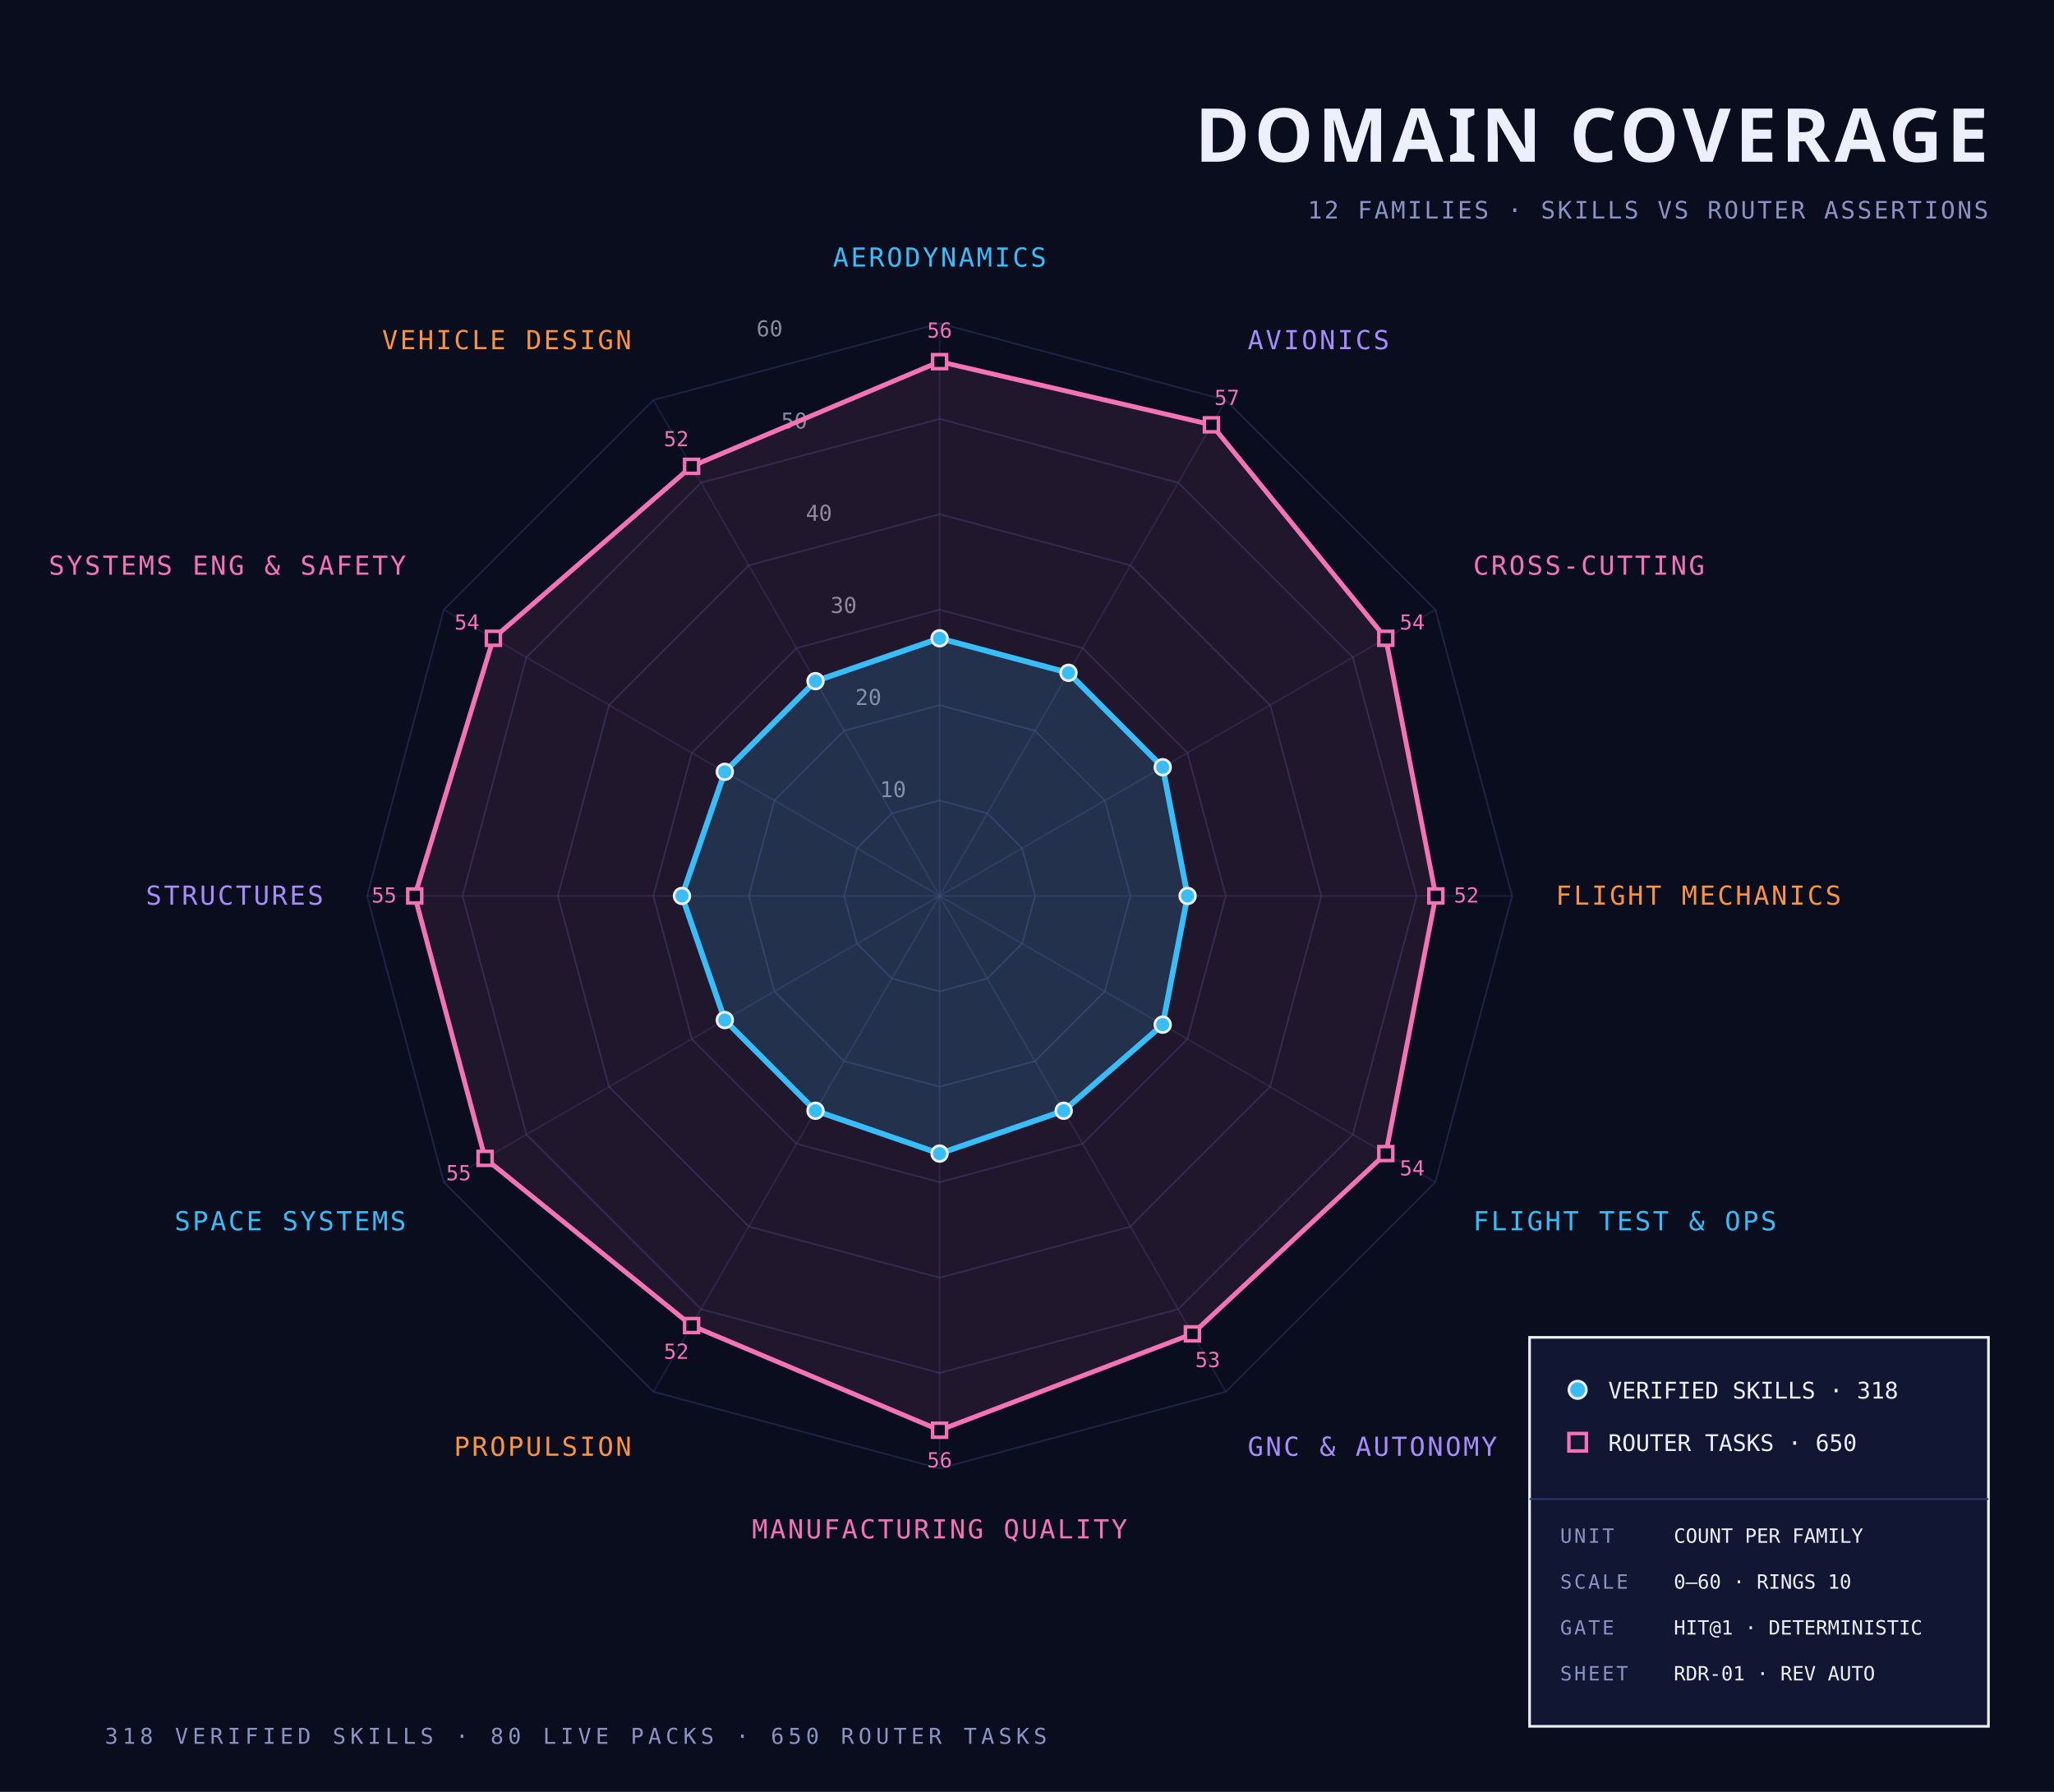
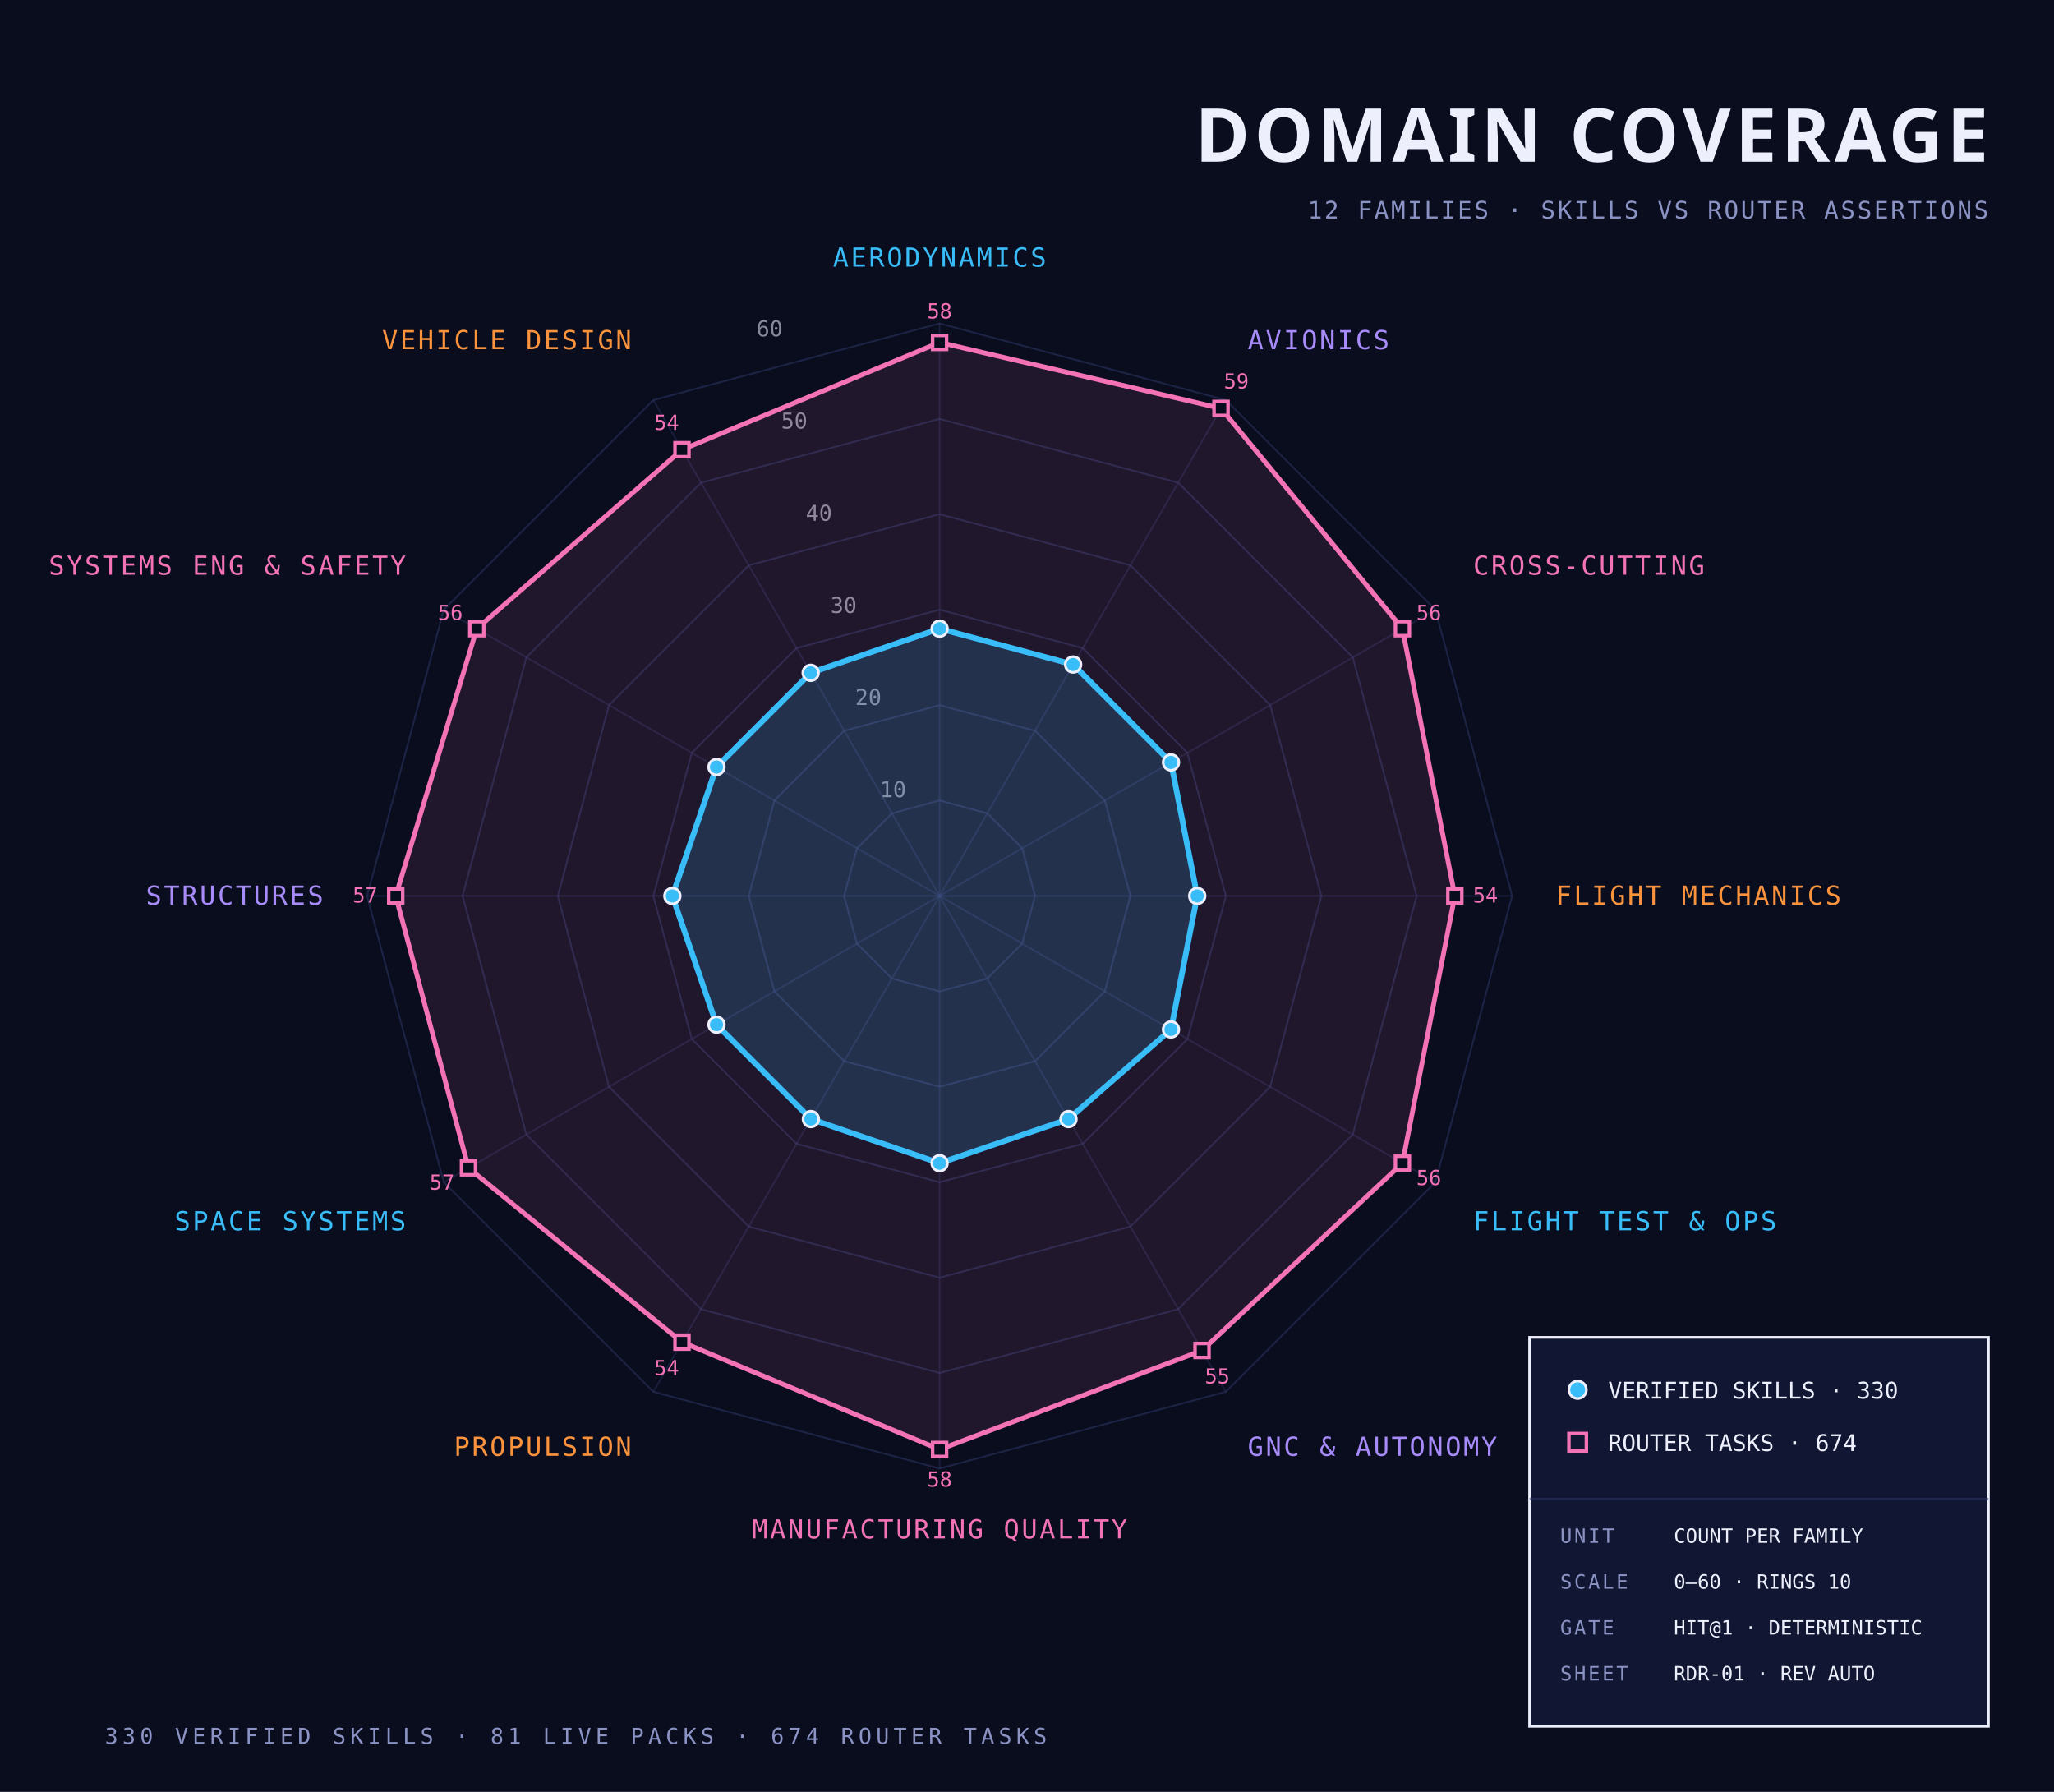
<svg xmlns="http://www.w3.org/2000/svg" width="940" height="820" viewBox="0 0 940 820">
  <style>
    .mono { font-family: "JetBrains Mono", "IBM Plex Mono", "Menlo", monospace; }
    .cond { font-family: "Barlow Condensed", "DIN Condensed", "Arial Narrow", sans-serif; font-weight: 700; text-transform: uppercase; }
    .serif { font-family: "Instrument Serif", Georgia, serif; font-style: italic; }
  </style>
  <rect width="940" height="820" fill="#0a0d1e" />
  <polygon points="430.0,366.3 451.8,372.2 467.8,388.2 473.7,410.0 467.8,431.8 451.8,447.8 430.0,453.7 408.2,447.8 392.2,431.8 386.3,410.0 392.2,388.2 408.2,372.2" fill="none" stroke="#2c3564" stroke-width="0.8" stroke-opacity="0.55" />
  <polygon points="430.0,322.7 473.7,334.4 505.6,366.3 517.3,410.0 505.6,453.7 473.7,485.6 430.0,497.3 386.3,485.6 354.4,453.7 342.7,410.0 354.4,366.3 386.3,334.4" fill="none" stroke="#2c3564" stroke-width="0.8" stroke-opacity="0.55" />
  <polygon points="430.0,279.0 495.5,296.6 543.4,344.5 561.0,410.0 543.4,475.5 495.5,523.4 430.0,541.0 364.5,523.4 316.6,475.5 299.0,410.0 316.6,344.5 364.5,296.6" fill="none" stroke="#2c3564" stroke-width="0.8" stroke-opacity="0.55" />
  <polygon points="430.0,235.3 517.3,258.7 581.3,322.7 604.7,410.0 581.3,497.3 517.3,561.3 430.0,584.7 342.7,561.3 278.7,497.3 255.3,410.0 278.7,322.7 342.7,258.7" fill="none" stroke="#2c3564" stroke-width="0.8" stroke-opacity="0.55" />
  <polygon points="430.0,191.7 539.2,220.9 619.1,300.8 648.3,410.0 619.1,519.2 539.2,599.1 430.0,628.3 320.8,599.1 240.9,519.2 211.7,410.0 240.9,300.8 320.8,220.9" fill="none" stroke="#2c3564" stroke-width="0.8" stroke-opacity="0.55" />
  <polygon points="430.0,148.0 561.0,183.1 656.9,279.0 692.0,410.0 656.9,541.0 561.0,636.9 430.0,672.0 299.0,636.9 203.1,541.0 168.0,410.0 203.1,279.0 299.0,183.1" fill="none" stroke="#2c3564" stroke-width="0.8" stroke-opacity="0.55" />
  <line x1="430" y1="410" x2="430.0" y2="148.0" stroke="#2c3564" stroke-width="0.8" stroke-opacity="0.4" />
  <line x1="430" y1="410" x2="561.0" y2="183.1" stroke="#2c3564" stroke-width="0.8" stroke-opacity="0.4" />
  <line x1="430" y1="410" x2="656.9" y2="279.0" stroke="#2c3564" stroke-width="0.8" stroke-opacity="0.4" />
  <line x1="430" y1="410" x2="692.0" y2="410.0" stroke="#2c3564" stroke-width="0.8" stroke-opacity="0.4" />
  <line x1="430" y1="410" x2="656.9" y2="541.0" stroke="#2c3564" stroke-width="0.8" stroke-opacity="0.4" />
  <line x1="430" y1="410" x2="561.0" y2="636.9" stroke="#2c3564" stroke-width="0.8" stroke-opacity="0.4" />
  <line x1="430" y1="410" x2="430.0" y2="672.0" stroke="#2c3564" stroke-width="0.8" stroke-opacity="0.4" />
  <line x1="430" y1="410" x2="299.0" y2="636.9" stroke="#2c3564" stroke-width="0.8" stroke-opacity="0.4" />
  <line x1="430" y1="410" x2="203.1" y2="541.0" stroke="#2c3564" stroke-width="0.8" stroke-opacity="0.4" />
  <line x1="430" y1="410" x2="168.0" y2="410.0" stroke="#2c3564" stroke-width="0.8" stroke-opacity="0.4" />
  <line x1="430" y1="410" x2="203.1" y2="279.0" stroke="#2c3564" stroke-width="0.8" stroke-opacity="0.4" />
  <line x1="430" y1="410" x2="299.0" y2="183.1" stroke="#2c3564" stroke-width="0.8" stroke-opacity="0.4" />
  <text class="mono" x="414.7" y="364.8" text-anchor="end" font-size="10" fill="#edf0fc" opacity="0.55">10</text>
  <text class="mono" x="403.4" y="322.6" text-anchor="end" font-size="10" fill="#edf0fc" opacity="0.55">20</text>
  <text class="mono" x="392.1" y="280.5" text-anchor="end" font-size="10" fill="#edf0fc" opacity="0.55">30</text>
  <text class="mono" x="380.8" y="238.3" text-anchor="end" font-size="10" fill="#edf0fc" opacity="0.55">40</text>
  <text class="mono" x="369.5" y="196.1" text-anchor="end" font-size="10" fill="#edf0fc" opacity="0.55">50</text>
  <text class="mono" x="358.2" y="153.9" text-anchor="end" font-size="10" fill="#edf0fc" opacity="0.55">60</text>
  <text class="mono" x="430.0" y="122.0" text-anchor="middle" font-size="12" fill="#38bdf8" letter-spacing="1">AERODYNAMICS</text>
  <text class="mono" x="571.0" y="159.8" text-anchor="start" font-size="12" fill="#a78bfa" letter-spacing="1">AVIONICS</text>
  <text class="mono" x="674.2" y="263.0" text-anchor="start" font-size="12" fill="#f472b6" letter-spacing="1">CROSS-CUTTING</text>
  <text class="mono" x="712.0" y="414.0" text-anchor="start" font-size="12" fill="#fb923c" letter-spacing="1">FLIGHT MECHANICS</text>
  <text class="mono" x="674.2" y="563.0" text-anchor="start" font-size="12" fill="#38bdf8" letter-spacing="1">FLIGHT TEST &amp; OPS</text>
  <text class="mono" x="571.0" y="666.2" text-anchor="start" font-size="12" fill="#a78bfa" letter-spacing="1">GNC &amp; AUTONOMY</text>
  <text class="mono" x="430.0" y="704.0" text-anchor="middle" font-size="12" fill="#f472b6" letter-spacing="1">MANUFACTURING QUALITY</text>
  <text class="mono" x="289.0" y="666.2" text-anchor="end" font-size="12" fill="#fb923c" letter-spacing="1">PROPULSION</text>
  <text class="mono" x="185.8" y="563.0" text-anchor="end" font-size="12" fill="#38bdf8" letter-spacing="1">SPACE SYSTEMS</text>
  <text class="mono" x="148.0" y="414.0" text-anchor="end" font-size="12" fill="#a78bfa" letter-spacing="1">STRUCTURES</text>
  <text class="mono" x="185.8" y="263.0" text-anchor="end" font-size="12" fill="#f472b6" letter-spacing="1">SYSTEMS ENG &amp; SAFETY</text>
  <text class="mono" x="289.0" y="159.8" text-anchor="end" font-size="12" fill="#fb923c" letter-spacing="1">VEHICLE DESIGN</text>
-   <polygon points="430.0,165.5 554.5,194.4 634.2,292.1 657.1,410.0 634.2,527.9 545.7,610.4 430.0,654.5 316.5,606.6 222.0,530.1 189.8,410.0 225.8,292.1 316.5,213.4" fill="#f472b6" fill-opacity="0.10" stroke="#f472b6" stroke-width="2.2" />
-   <rect x="426.8" y="162.3" width="6.4" height="6.4" fill="#0a0d1e" stroke="#f472b6" stroke-width="1.6" />
-   <rect x="551.2" y="191.2" width="6.4" height="6.4" fill="#0a0d1e" stroke="#f472b6" stroke-width="1.6" />
-   <rect x="631.0" y="288.9" width="6.4" height="6.4" fill="#0a0d1e" stroke="#f472b6" stroke-width="1.6" />
-   <rect x="653.9" y="406.8" width="6.4" height="6.4" fill="#0a0d1e" stroke="#f472b6" stroke-width="1.6" />
-   <rect x="631.0" y="524.7" width="6.4" height="6.4" fill="#0a0d1e" stroke="#f472b6" stroke-width="1.6" />
-   <rect x="542.5" y="607.2" width="6.4" height="6.4" fill="#0a0d1e" stroke="#f472b6" stroke-width="1.6" />
-   <rect x="426.8" y="651.3" width="6.4" height="6.4" fill="#0a0d1e" stroke="#f472b6" stroke-width="1.6" />
-   <rect x="313.3" y="603.4" width="6.4" height="6.4" fill="#0a0d1e" stroke="#f472b6" stroke-width="1.6" />
-   <rect x="218.8" y="526.9" width="6.4" height="6.4" fill="#0a0d1e" stroke="#f472b6" stroke-width="1.6" />
-   <rect x="186.6" y="406.8" width="6.4" height="6.4" fill="#0a0d1e" stroke="#f472b6" stroke-width="1.6" />
-   <rect x="222.6" y="288.9" width="6.4" height="6.4" fill="#0a0d1e" stroke="#f472b6" stroke-width="1.6" />
-   <rect x="313.3" y="210.2" width="6.4" height="6.4" fill="#0a0d1e" stroke="#f472b6" stroke-width="1.6" />
-   <polygon points="430.0,292.1 489.0,307.9 532.1,351.1 543.5,410.0 532.1,468.9 486.8,508.3 430.0,527.9 373.2,508.3 331.7,466.8 312.1,410.0 331.7,353.2 373.2,311.7" fill="#38bdf8" fill-opacity="0.16" stroke="#38bdf8" stroke-width="2.6" />
-   <circle cx="430.0" cy="292.1" r="3.6" fill="#38bdf8" stroke="#edf0fc" stroke-width="1.2" />
-   <circle cx="489.0" cy="307.9" r="3.6" fill="#38bdf8" stroke="#edf0fc" stroke-width="1.2" />
-   <circle cx="532.1" cy="351.1" r="3.6" fill="#38bdf8" stroke="#edf0fc" stroke-width="1.2" />
-   <circle cx="543.5" cy="410.0" r="3.6" fill="#38bdf8" stroke="#edf0fc" stroke-width="1.2" />
-   <circle cx="532.1" cy="468.9" r="3.6" fill="#38bdf8" stroke="#edf0fc" stroke-width="1.2" />
-   <circle cx="486.8" cy="508.3" r="3.6" fill="#38bdf8" stroke="#edf0fc" stroke-width="1.2" />
-   <circle cx="430.0" cy="527.9" r="3.6" fill="#38bdf8" stroke="#edf0fc" stroke-width="1.2" />
-   <circle cx="373.2" cy="508.3" r="3.6" fill="#38bdf8" stroke="#edf0fc" stroke-width="1.2" />
-   <circle cx="331.7" cy="466.8" r="3.6" fill="#38bdf8" stroke="#edf0fc" stroke-width="1.2" />
-   <circle cx="312.1" cy="410.0" r="3.6" fill="#38bdf8" stroke="#edf0fc" stroke-width="1.2" />
-   <circle cx="331.7" cy="353.2" r="3.6" fill="#38bdf8" stroke="#edf0fc" stroke-width="1.2" />
-   <circle cx="373.2" cy="311.7" r="3.6" fill="#38bdf8" stroke="#edf0fc" stroke-width="1.2" />
-   <text class="mono" x="430.0" y="154.5" text-anchor="middle" font-size="9.5" fill="#f472b6">56</text>
-   <text class="mono" x="561.5" y="185.3" text-anchor="middle" font-size="9.5" fill="#f472b6">57</text>
-   <text class="mono" x="646.3" y="288.1" text-anchor="middle" font-size="9.5" fill="#f472b6">54</text>
-   <text class="mono" x="671.1" y="413.0" text-anchor="middle" font-size="9.5" fill="#f472b6">52</text>
-   <text class="mono" x="646.3" y="537.9" text-anchor="middle" font-size="9.5" fill="#f472b6">54</text>
-   <text class="mono" x="552.7" y="625.6" text-anchor="middle" font-size="9.5" fill="#f472b6">53</text>
-   <text class="mono" x="430.0" y="671.5" text-anchor="middle" font-size="9.5" fill="#f472b6">56</text>
-   <text class="mono" x="309.5" y="621.8" text-anchor="middle" font-size="9.5" fill="#f472b6">52</text>
-   <text class="mono" x="209.9" y="540.1" text-anchor="middle" font-size="9.5" fill="#f472b6">55</text>
-   <text class="mono" x="175.8" y="413.0" text-anchor="middle" font-size="9.5" fill="#f472b6">55</text>
-   <text class="mono" x="213.7" y="288.1" text-anchor="middle" font-size="9.5" fill="#f472b6">54</text>
-   <text class="mono" x="309.5" y="204.2" text-anchor="middle" font-size="9.5" fill="#f472b6">52</text>
+   <polygon points="430.0,156.7 558.8,186.9 641.8,287.7 665.8,410.0 641.8,532.3 550.1,618.0 430.0,663.3 312.1,614.2 214.4,534.5 181.1,410.0 218.2,287.7 312.1,205.8" fill="#f472b6" fill-opacity="0.10" stroke="#f472b6" stroke-width="2.2" />
+   <rect x="426.8" y="153.5" width="6.4" height="6.4" fill="#0a0d1e" stroke="#f472b6" stroke-width="1.6" />
+   <rect x="555.6" y="183.7" width="6.4" height="6.4" fill="#0a0d1e" stroke="#f472b6" stroke-width="1.6" />
+   <rect x="638.6" y="284.5" width="6.4" height="6.4" fill="#0a0d1e" stroke="#f472b6" stroke-width="1.6" />
+   <rect x="662.6" y="406.8" width="6.4" height="6.4" fill="#0a0d1e" stroke="#f472b6" stroke-width="1.6" />
+   <rect x="638.6" y="529.1" width="6.4" height="6.4" fill="#0a0d1e" stroke="#f472b6" stroke-width="1.6" />
+   <rect x="546.9" y="614.8" width="6.4" height="6.4" fill="#0a0d1e" stroke="#f472b6" stroke-width="1.6" />
+   <rect x="426.8" y="660.1" width="6.4" height="6.4" fill="#0a0d1e" stroke="#f472b6" stroke-width="1.6" />
+   <rect x="308.9" y="611.0" width="6.4" height="6.4" fill="#0a0d1e" stroke="#f472b6" stroke-width="1.6" />
+   <rect x="211.2" y="531.2" width="6.4" height="6.4" fill="#0a0d1e" stroke="#f472b6" stroke-width="1.6" />
+   <rect x="177.9" y="406.8" width="6.4" height="6.4" fill="#0a0d1e" stroke="#f472b6" stroke-width="1.6" />
+   <rect x="215.0" y="284.5" width="6.4" height="6.4" fill="#0a0d1e" stroke="#f472b6" stroke-width="1.6" />
+   <rect x="308.9" y="202.6" width="6.4" height="6.4" fill="#0a0d1e" stroke="#f472b6" stroke-width="1.6" />
+   <polygon points="430.0,287.7 491.1,304.1 535.9,348.9 547.9,410.0 535.9,471.1 489.0,512.1 430.0,532.3 371.1,512.1 327.9,468.9 307.7,410.0 327.9,351.0 371.0,307.9" fill="#38bdf8" fill-opacity="0.16" stroke="#38bdf8" stroke-width="2.6" />
+   <circle cx="430.0" cy="287.7" r="3.6" fill="#38bdf8" stroke="#edf0fc" stroke-width="1.2" />
+   <circle cx="491.1" cy="304.1" r="3.6" fill="#38bdf8" stroke="#edf0fc" stroke-width="1.2" />
+   <circle cx="535.9" cy="348.9" r="3.6" fill="#38bdf8" stroke="#edf0fc" stroke-width="1.2" />
+   <circle cx="547.9" cy="410.0" r="3.6" fill="#38bdf8" stroke="#edf0fc" stroke-width="1.2" />
+   <circle cx="535.9" cy="471.1" r="3.6" fill="#38bdf8" stroke="#edf0fc" stroke-width="1.2" />
+   <circle cx="489.0" cy="512.1" r="3.6" fill="#38bdf8" stroke="#edf0fc" stroke-width="1.2" />
+   <circle cx="430.0" cy="532.3" r="3.6" fill="#38bdf8" stroke="#edf0fc" stroke-width="1.2" />
+   <circle cx="371.1" cy="512.1" r="3.6" fill="#38bdf8" stroke="#edf0fc" stroke-width="1.2" />
+   <circle cx="327.9" cy="468.9" r="3.6" fill="#38bdf8" stroke="#edf0fc" stroke-width="1.2" />
+   <circle cx="307.7" cy="410.0" r="3.6" fill="#38bdf8" stroke="#edf0fc" stroke-width="1.2" />
+   <circle cx="327.9" cy="351.0" r="3.6" fill="#38bdf8" stroke="#edf0fc" stroke-width="1.2" />
+   <circle cx="371.0" cy="307.9" r="3.6" fill="#38bdf8" stroke="#edf0fc" stroke-width="1.2" />
+   <text class="mono" x="430.0" y="145.7" text-anchor="middle" font-size="9.5" fill="#f472b6">58</text>
+   <text class="mono" x="565.8" y="177.8" text-anchor="middle" font-size="9.5" fill="#f472b6">59</text>
+   <text class="mono" x="653.9" y="283.7" text-anchor="middle" font-size="9.5" fill="#f472b6">56</text>
+   <text class="mono" x="679.8" y="413.0" text-anchor="middle" font-size="9.5" fill="#f472b6">54</text>
+   <text class="mono" x="653.9" y="542.3" text-anchor="middle" font-size="9.5" fill="#f472b6">56</text>
+   <text class="mono" x="557.1" y="633.1" text-anchor="middle" font-size="9.5" fill="#f472b6">55</text>
+   <text class="mono" x="430.0" y="680.3" text-anchor="middle" font-size="9.5" fill="#f472b6">58</text>
+   <text class="mono" x="305.1" y="629.3" text-anchor="middle" font-size="9.5" fill="#f472b6">54</text>
+   <text class="mono" x="202.3" y="544.4" text-anchor="middle" font-size="9.5" fill="#f472b6">57</text>
+   <text class="mono" x="167.1" y="413.0" text-anchor="middle" font-size="9.5" fill="#f472b6">57</text>
+   <text class="mono" x="206.1" y="283.7" text-anchor="middle" font-size="9.5" fill="#f472b6">56</text>
+   <text class="mono" x="305.1" y="196.7" text-anchor="middle" font-size="9.5" fill="#f472b6">54</text>
  <text class="cond" x="910.0" y="74.0" text-anchor="end" font-size="34" fill="#edf0fc" letter-spacing="2">DOMAIN COVERAGE</text>
  <text class="mono" x="910.0" y="100.0" text-anchor="end" font-size="11" fill="#8a93c4" letter-spacing="1">12 FAMILIES · SKILLS VS ROUTER ASSERTIONS</text>
  <rect x="700" y="612" width="210" height="178" fill="#111632" stroke="#edf0fc" stroke-width="1.2" />
  <line x1="700" y1="686" x2="910" y2="686" stroke="#2c3564" stroke-width="0.8" />
  <circle cx="722" cy="636" r="4" fill="#38bdf8" stroke="#edf0fc" stroke-width="1.2" />
-   <text class="mono" x="736.0" y="640.0" text-anchor="start" font-size="10.5" fill="#edf0fc">VERIFIED SKILLS · 318</text>
+   <text class="mono" x="736.0" y="640.0" text-anchor="start" font-size="10.5" fill="#edf0fc">VERIFIED SKILLS · 330</text>
  <rect x="718" y="656" width="8" height="8" fill="none" stroke="#f472b6" stroke-width="1.6" />
-   <text class="mono" x="736.0" y="664.0" text-anchor="start" font-size="10.5" fill="#edf0fc">ROUTER TASKS · 650</text>
+   <text class="mono" x="736.0" y="664.0" text-anchor="start" font-size="10.5" fill="#edf0fc">ROUTER TASKS · 674</text>
  <text class="mono" x="714.0" y="706.0" text-anchor="start" font-size="9" fill="#8a93c4" letter-spacing="1">UNIT</text>
  <text class="mono" x="766.0" y="706.0" text-anchor="start" font-size="9" fill="#edf0fc">COUNT PER FAMILY</text>
  <text class="mono" x="714.0" y="727.0" text-anchor="start" font-size="9" fill="#8a93c4" letter-spacing="1">SCALE</text>
  <text class="mono" x="766.0" y="727.0" text-anchor="start" font-size="9" fill="#edf0fc">0–60 · RINGS 10</text>
  <text class="mono" x="714.0" y="748.0" text-anchor="start" font-size="9" fill="#8a93c4" letter-spacing="1">GATE</text>
  <text class="mono" x="766.0" y="748.0" text-anchor="start" font-size="9" fill="#edf0fc">HIT@1 · DETERMINISTIC</text>
  <text class="mono" x="714.0" y="769.0" text-anchor="start" font-size="9" fill="#8a93c4" letter-spacing="1">SHEET</text>
  <text class="mono" x="766.0" y="769.0" text-anchor="start" font-size="9" fill="#edf0fc">RDR-01 · REV AUTO</text>
-   <text class="mono" x="48.0" y="798.0" text-anchor="start" font-size="10" fill="#8a93c4" letter-spacing="2">318 VERIFIED SKILLS · 80 LIVE PACKS · 650 ROUTER TASKS</text>
+   <text class="mono" x="48.0" y="798.0" text-anchor="start" font-size="10" fill="#8a93c4" letter-spacing="2">330 VERIFIED SKILLS · 81 LIVE PACKS · 674 ROUTER TASKS</text>
</svg>
